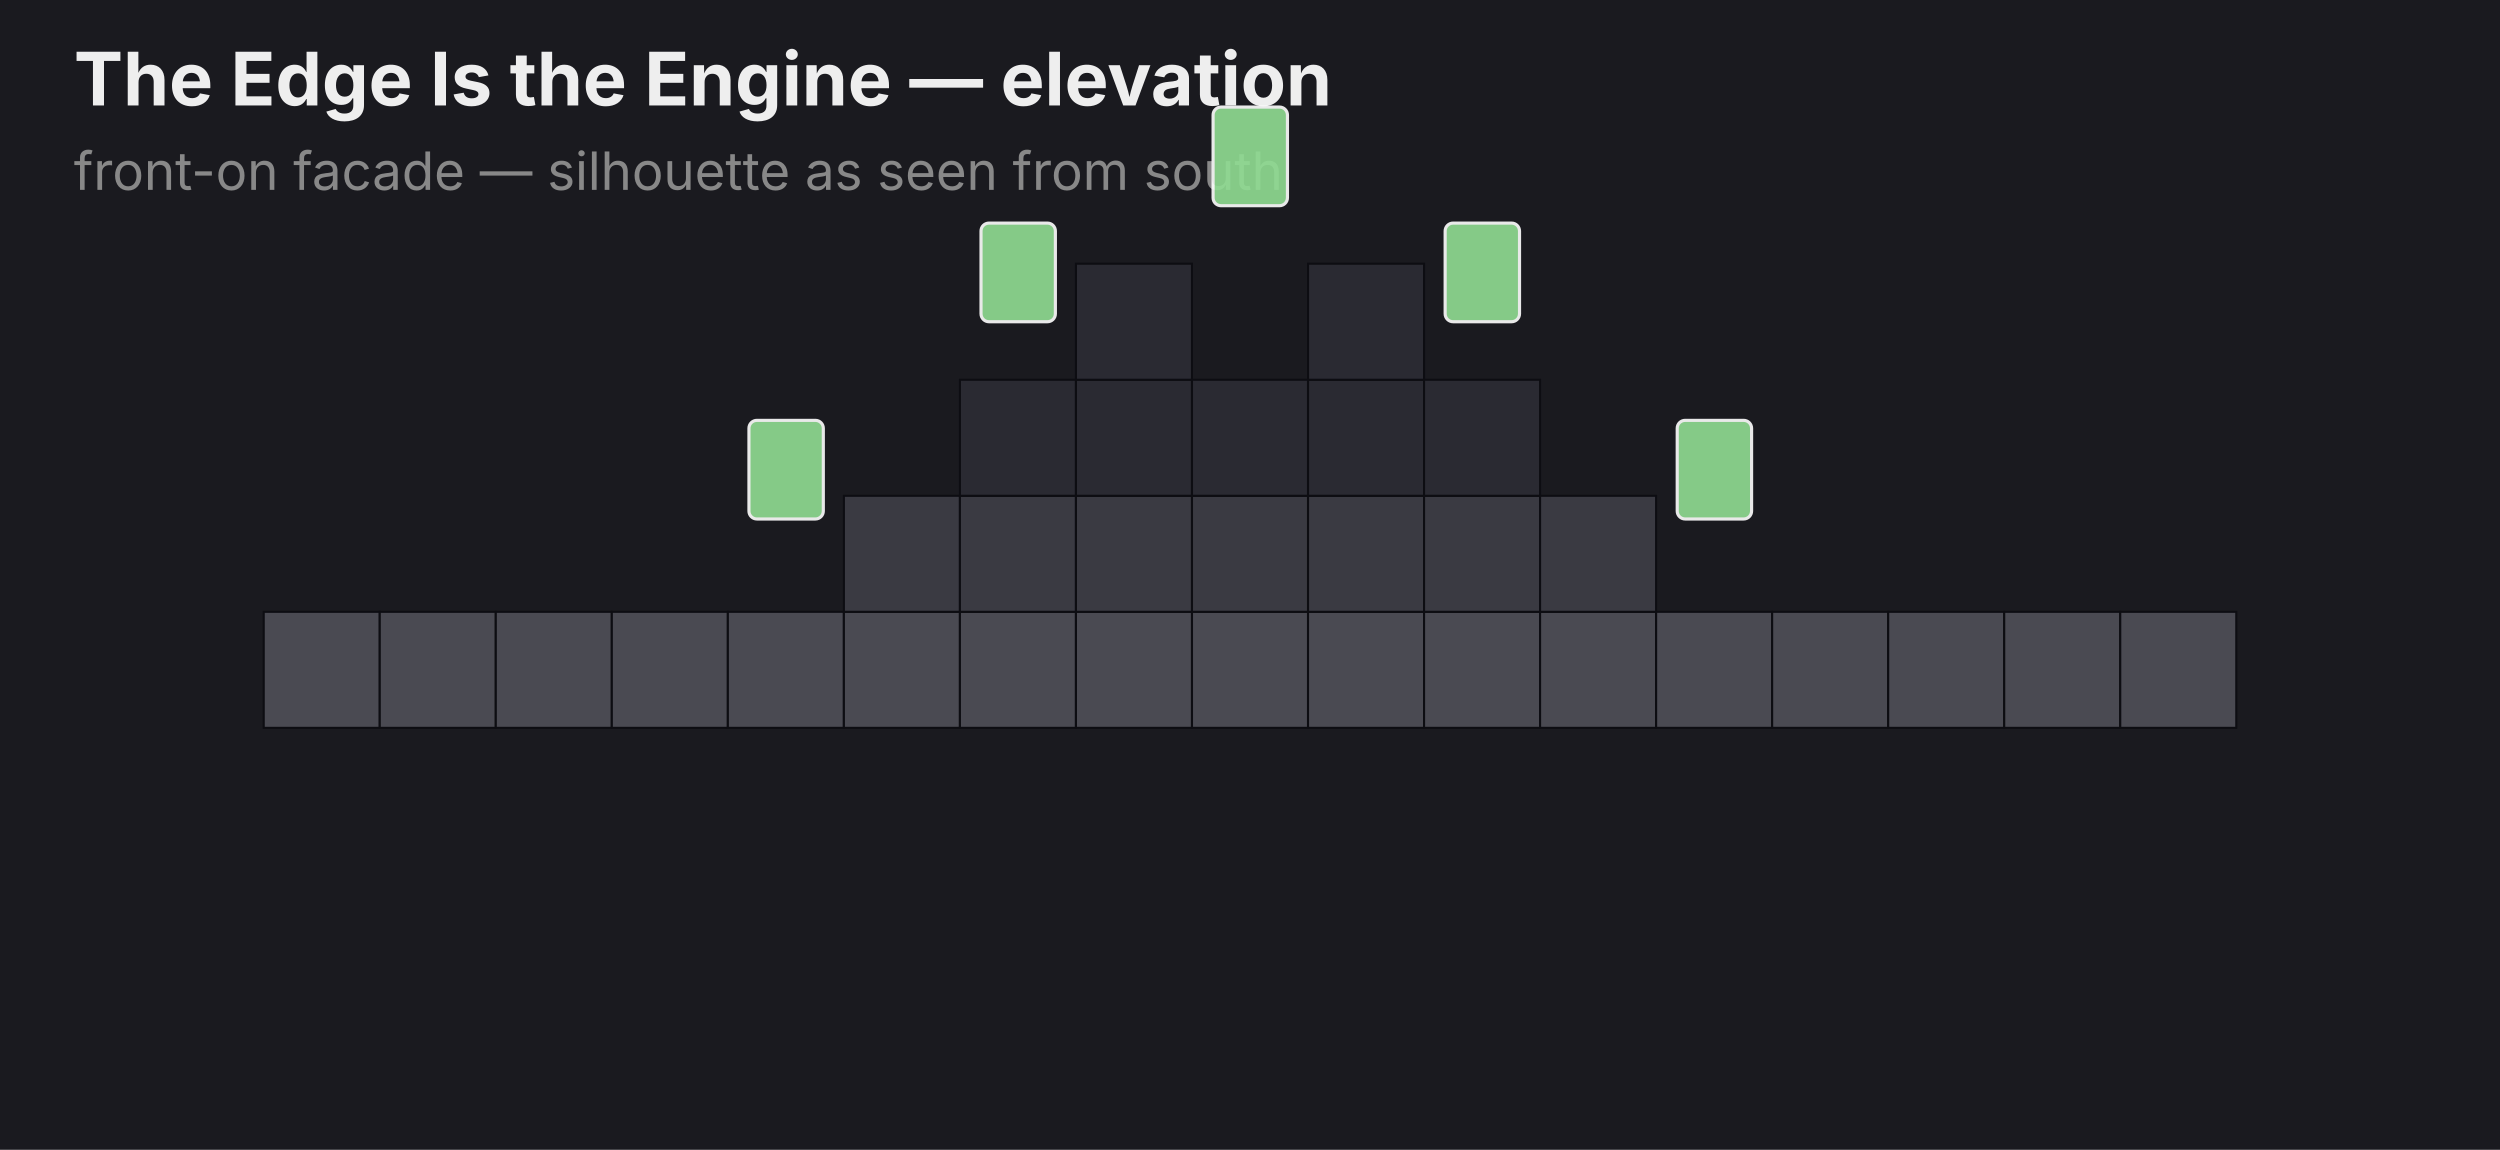
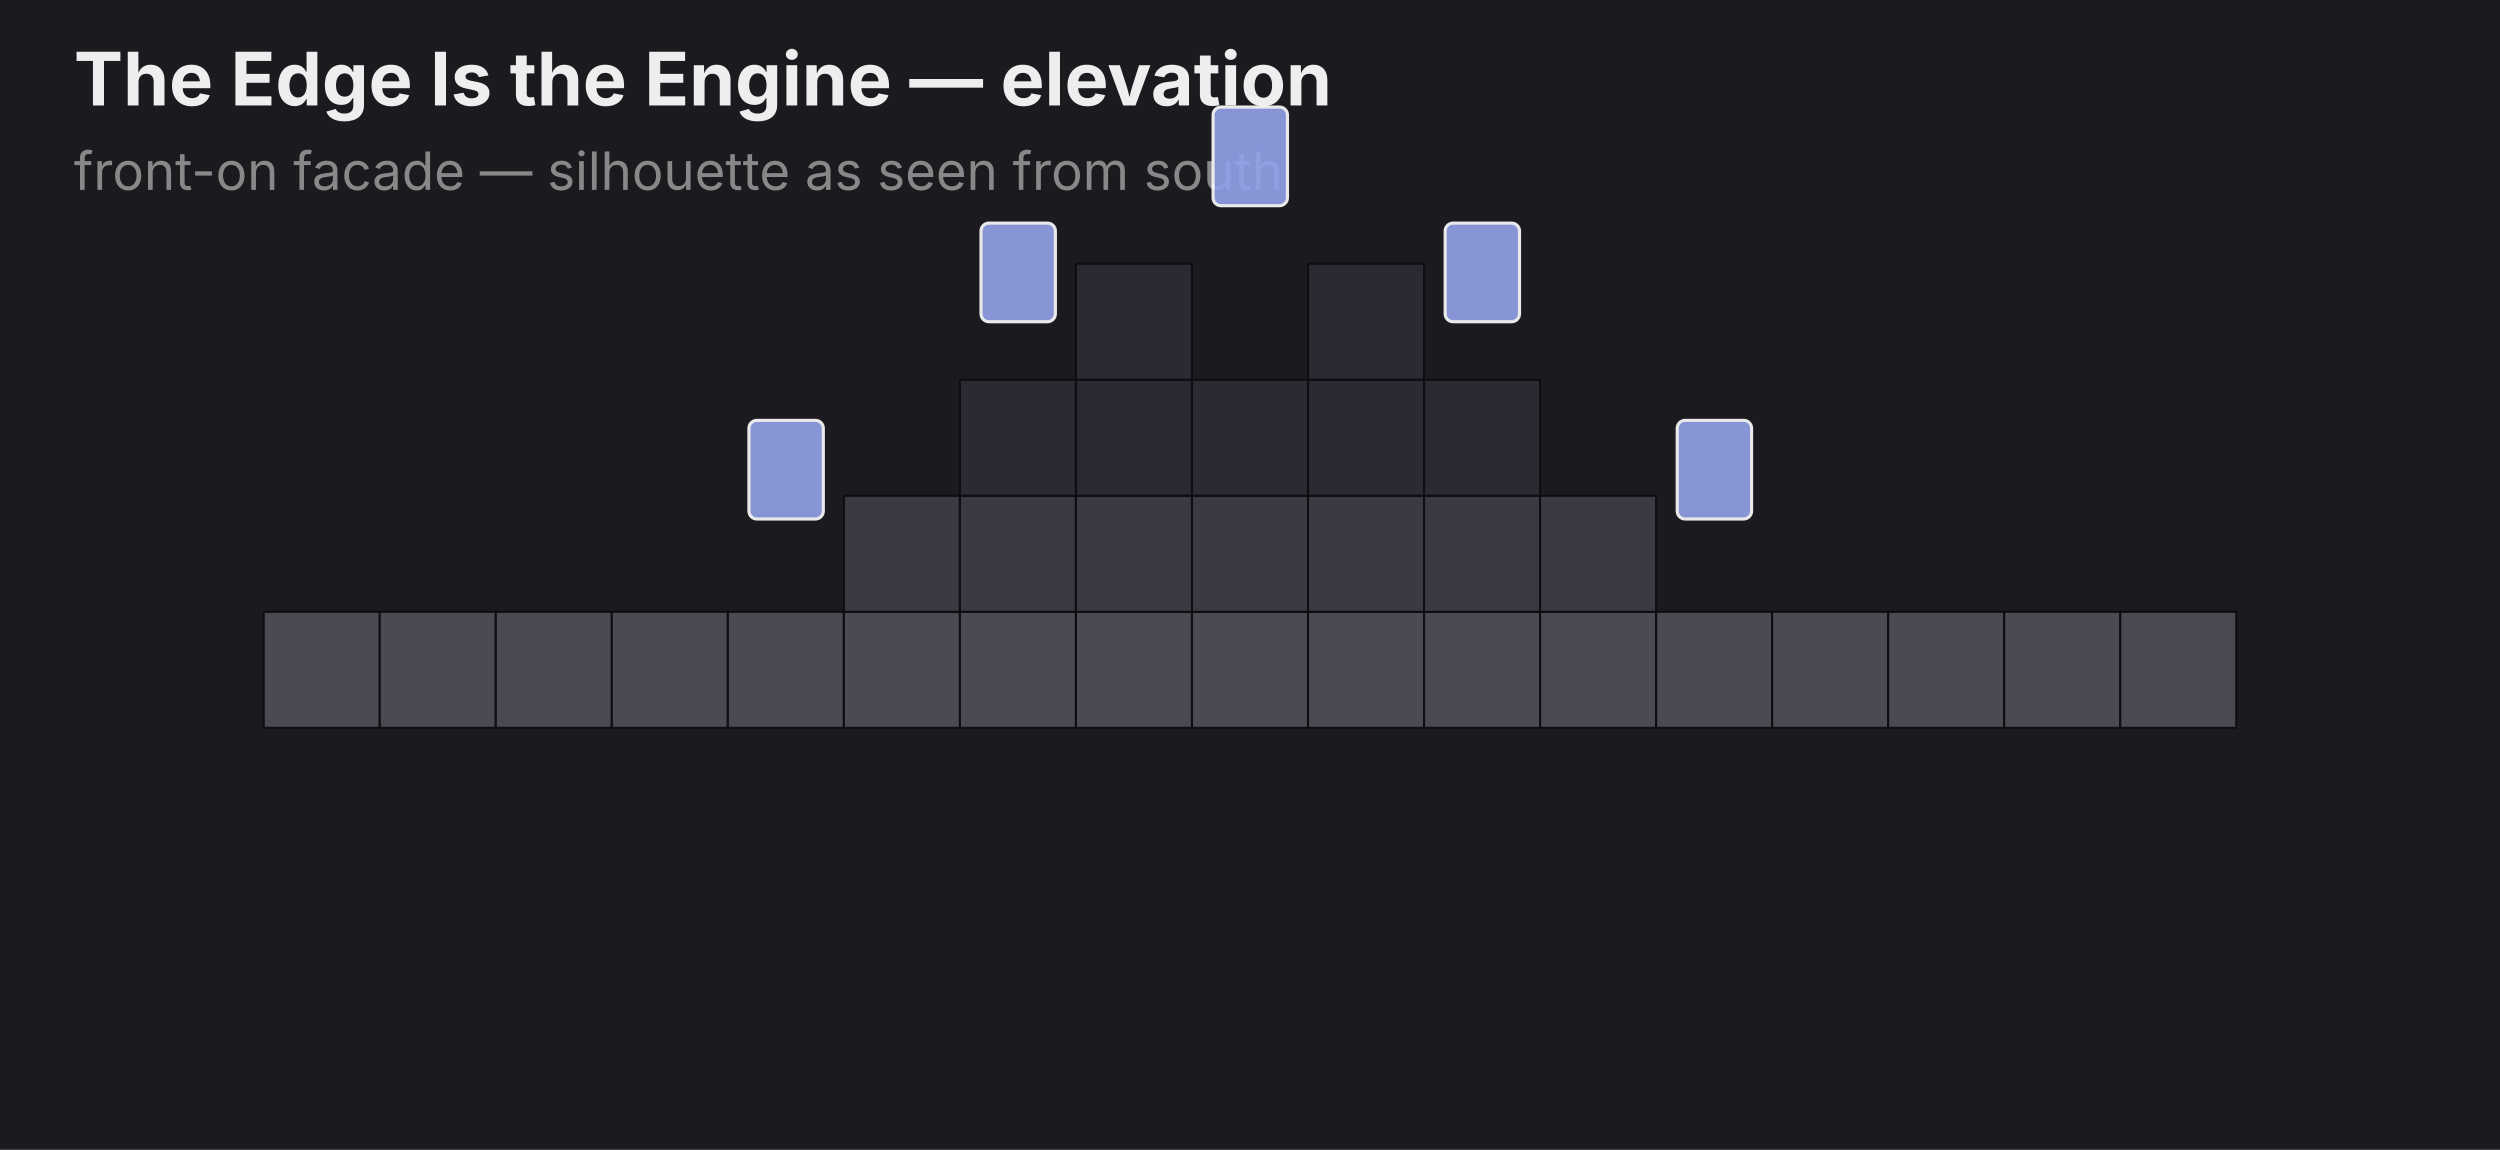
<svg xmlns="http://www.w3.org/2000/svg" width="474" height="218" viewBox="0 0 474 218" font-family="ui-sans-serif,system-ui,-apple-system,sans-serif">
  <style>
.title{font-size:14px;font-weight:bold;fill:#eee}
.subtitle{font-size:10px;fill:#888}
.label{font-size:9px;fill:#bbb;text-anchor:middle;pointer-events:none}
.legend{font-size:9px;fill:#888}
</style>
  <rect width="474" height="218" fill="#1a1a1f" />
  <text class="title" x="14" y="20">The Edge Is the Engine — elevation</text>
  <text class="subtitle" x="14" y="36">front-on facade — silhouette as seen from south</text>
  <rect x="50" y="116" width="22" height="22" fill="#4a4a52" stroke="#0d0d12" stroke-width="0.4" />
  <rect x="72" y="116" width="22" height="22" fill="#4a4a52" stroke="#0d0d12" stroke-width="0.4" />
  <rect x="94" y="116" width="22" height="22" fill="#4a4a52" stroke="#0d0d12" stroke-width="0.4" />
  <rect x="116" y="116" width="22" height="22" fill="#4a4a52" stroke="#0d0d12" stroke-width="0.4" />
  <rect x="138" y="116" width="22" height="22" fill="#4a4a52" stroke="#0d0d12" stroke-width="0.4" />
  <rect x="160" y="116" width="22" height="22" fill="#4a4a52" stroke="#0d0d12" stroke-width="0.4" />
  <rect x="160" y="94" width="22" height="22" fill="#3a3a42" stroke="#0d0d12" stroke-width="0.4" />
  <rect x="182" y="116" width="22" height="22" fill="#4a4a52" stroke="#0d0d12" stroke-width="0.4" />
  <rect x="182" y="94" width="22" height="22" fill="#3a3a42" stroke="#0d0d12" stroke-width="0.4" />
  <rect x="182" y="72" width="22" height="22" fill="#2a2a32" stroke="#0d0d12" stroke-width="0.4" />
  <rect x="204" y="116" width="22" height="22" fill="#4a4a52" stroke="#0d0d12" stroke-width="0.4" />
  <rect x="204" y="94" width="22" height="22" fill="#3a3a42" stroke="#0d0d12" stroke-width="0.4" />
  <rect x="204" y="72" width="22" height="22" fill="#2a2a32" stroke="#0d0d12" stroke-width="0.4" />
  <rect x="204" y="50" width="22" height="22" fill="#2a2a32" stroke="#0d0d12" stroke-width="0.4" />
  <rect x="226" y="116" width="22" height="22" fill="#4a4a52" stroke="#0d0d12" stroke-width="0.4" />
  <rect x="226" y="94" width="22" height="22" fill="#3a3a42" stroke="#0d0d12" stroke-width="0.4" />
  <rect x="226" y="72" width="22" height="22" fill="#2a2a32" stroke="#0d0d12" stroke-width="0.4" />
  <rect x="248" y="116" width="22" height="22" fill="#4a4a52" stroke="#0d0d12" stroke-width="0.4" />
  <rect x="248" y="94" width="22" height="22" fill="#3a3a42" stroke="#0d0d12" stroke-width="0.4" />
  <rect x="248" y="72" width="22" height="22" fill="#2a2a32" stroke="#0d0d12" stroke-width="0.4" />
  <rect x="248" y="50" width="22" height="22" fill="#2a2a32" stroke="#0d0d12" stroke-width="0.4" />
  <rect x="270" y="116" width="22" height="22" fill="#4a4a52" stroke="#0d0d12" stroke-width="0.4" />
  <rect x="270" y="94" width="22" height="22" fill="#3a3a42" stroke="#0d0d12" stroke-width="0.4" />
  <rect x="270" y="72" width="22" height="22" fill="#2a2a32" stroke="#0d0d12" stroke-width="0.4" />
  <rect x="292" y="116" width="22" height="22" fill="#4a4a52" stroke="#0d0d12" stroke-width="0.4" />
  <rect x="292" y="94" width="22" height="22" fill="#3a3a42" stroke="#0d0d12" stroke-width="0.4" />
  <rect x="314" y="116" width="22" height="22" fill="#4a4a52" stroke="#0d0d12" stroke-width="0.4" />
  <rect x="336" y="116" width="22" height="22" fill="#4a4a52" stroke="#0d0d12" stroke-width="0.4" />
  <rect x="358" y="116" width="22" height="22" fill="#4a4a52" stroke="#0d0d12" stroke-width="0.4" />
  <rect x="380" y="116" width="22" height="22" fill="#4a4a52" stroke="#0d0d12" stroke-width="0.4" />
  <rect x="402" y="116" width="22" height="22" fill="#4a4a52" stroke="#0d0d12" stroke-width="0.4" />
-   <rect x="142.0" y="79.7" width="14.1" height="18.7" fill="#90dd92" stroke="#fff" stroke-width="0.6" opacity="0.9" rx="1.5" />
-   <rect x="318.0" y="79.7" width="14.1" height="18.7" fill="#90dd92" stroke="#fff" stroke-width="0.6" opacity="0.9" rx="1.5" />
-   <rect x="230.0" y="20.3" width="14.1" height="18.7" fill="#90dd92" stroke="#fff" stroke-width="0.6" opacity="0.9" rx="1.5" />
-   <rect x="186.0" y="42.3" width="14.1" height="18.7" fill="#90dd92" stroke="#fff" stroke-width="0.6" opacity="0.9" rx="1.5" />
-   <rect x="274.0" y="42.3" width="14.1" height="18.7" fill="#90dd92" stroke="#fff" stroke-width="0.6" opacity="0.9" rx="1.5" />
+   <rect x="142.0" y="79.7" width="14.1" height="18.7" fill="#92a2eb" stroke="#fff" stroke-width="0.6" opacity="0.9" rx="1.5" />
+   <rect x="318.0" y="79.7" width="14.1" height="18.7" fill="#92a2eb" stroke="#fff" stroke-width="0.6" opacity="0.9" rx="1.5" />
+   <rect x="230.0" y="20.3" width="14.1" height="18.7" fill="#92a2eb" stroke="#fff" stroke-width="0.6" opacity="0.9" rx="1.5" />
+   <rect x="186.0" y="42.3" width="14.1" height="18.7" fill="#92a2eb" stroke="#fff" stroke-width="0.6" opacity="0.9" rx="1.5" />
+   <rect x="274.0" y="42.3" width="14.1" height="18.7" fill="#92a2eb" stroke="#fff" stroke-width="0.6" opacity="0.9" rx="1.5" />
</svg>
